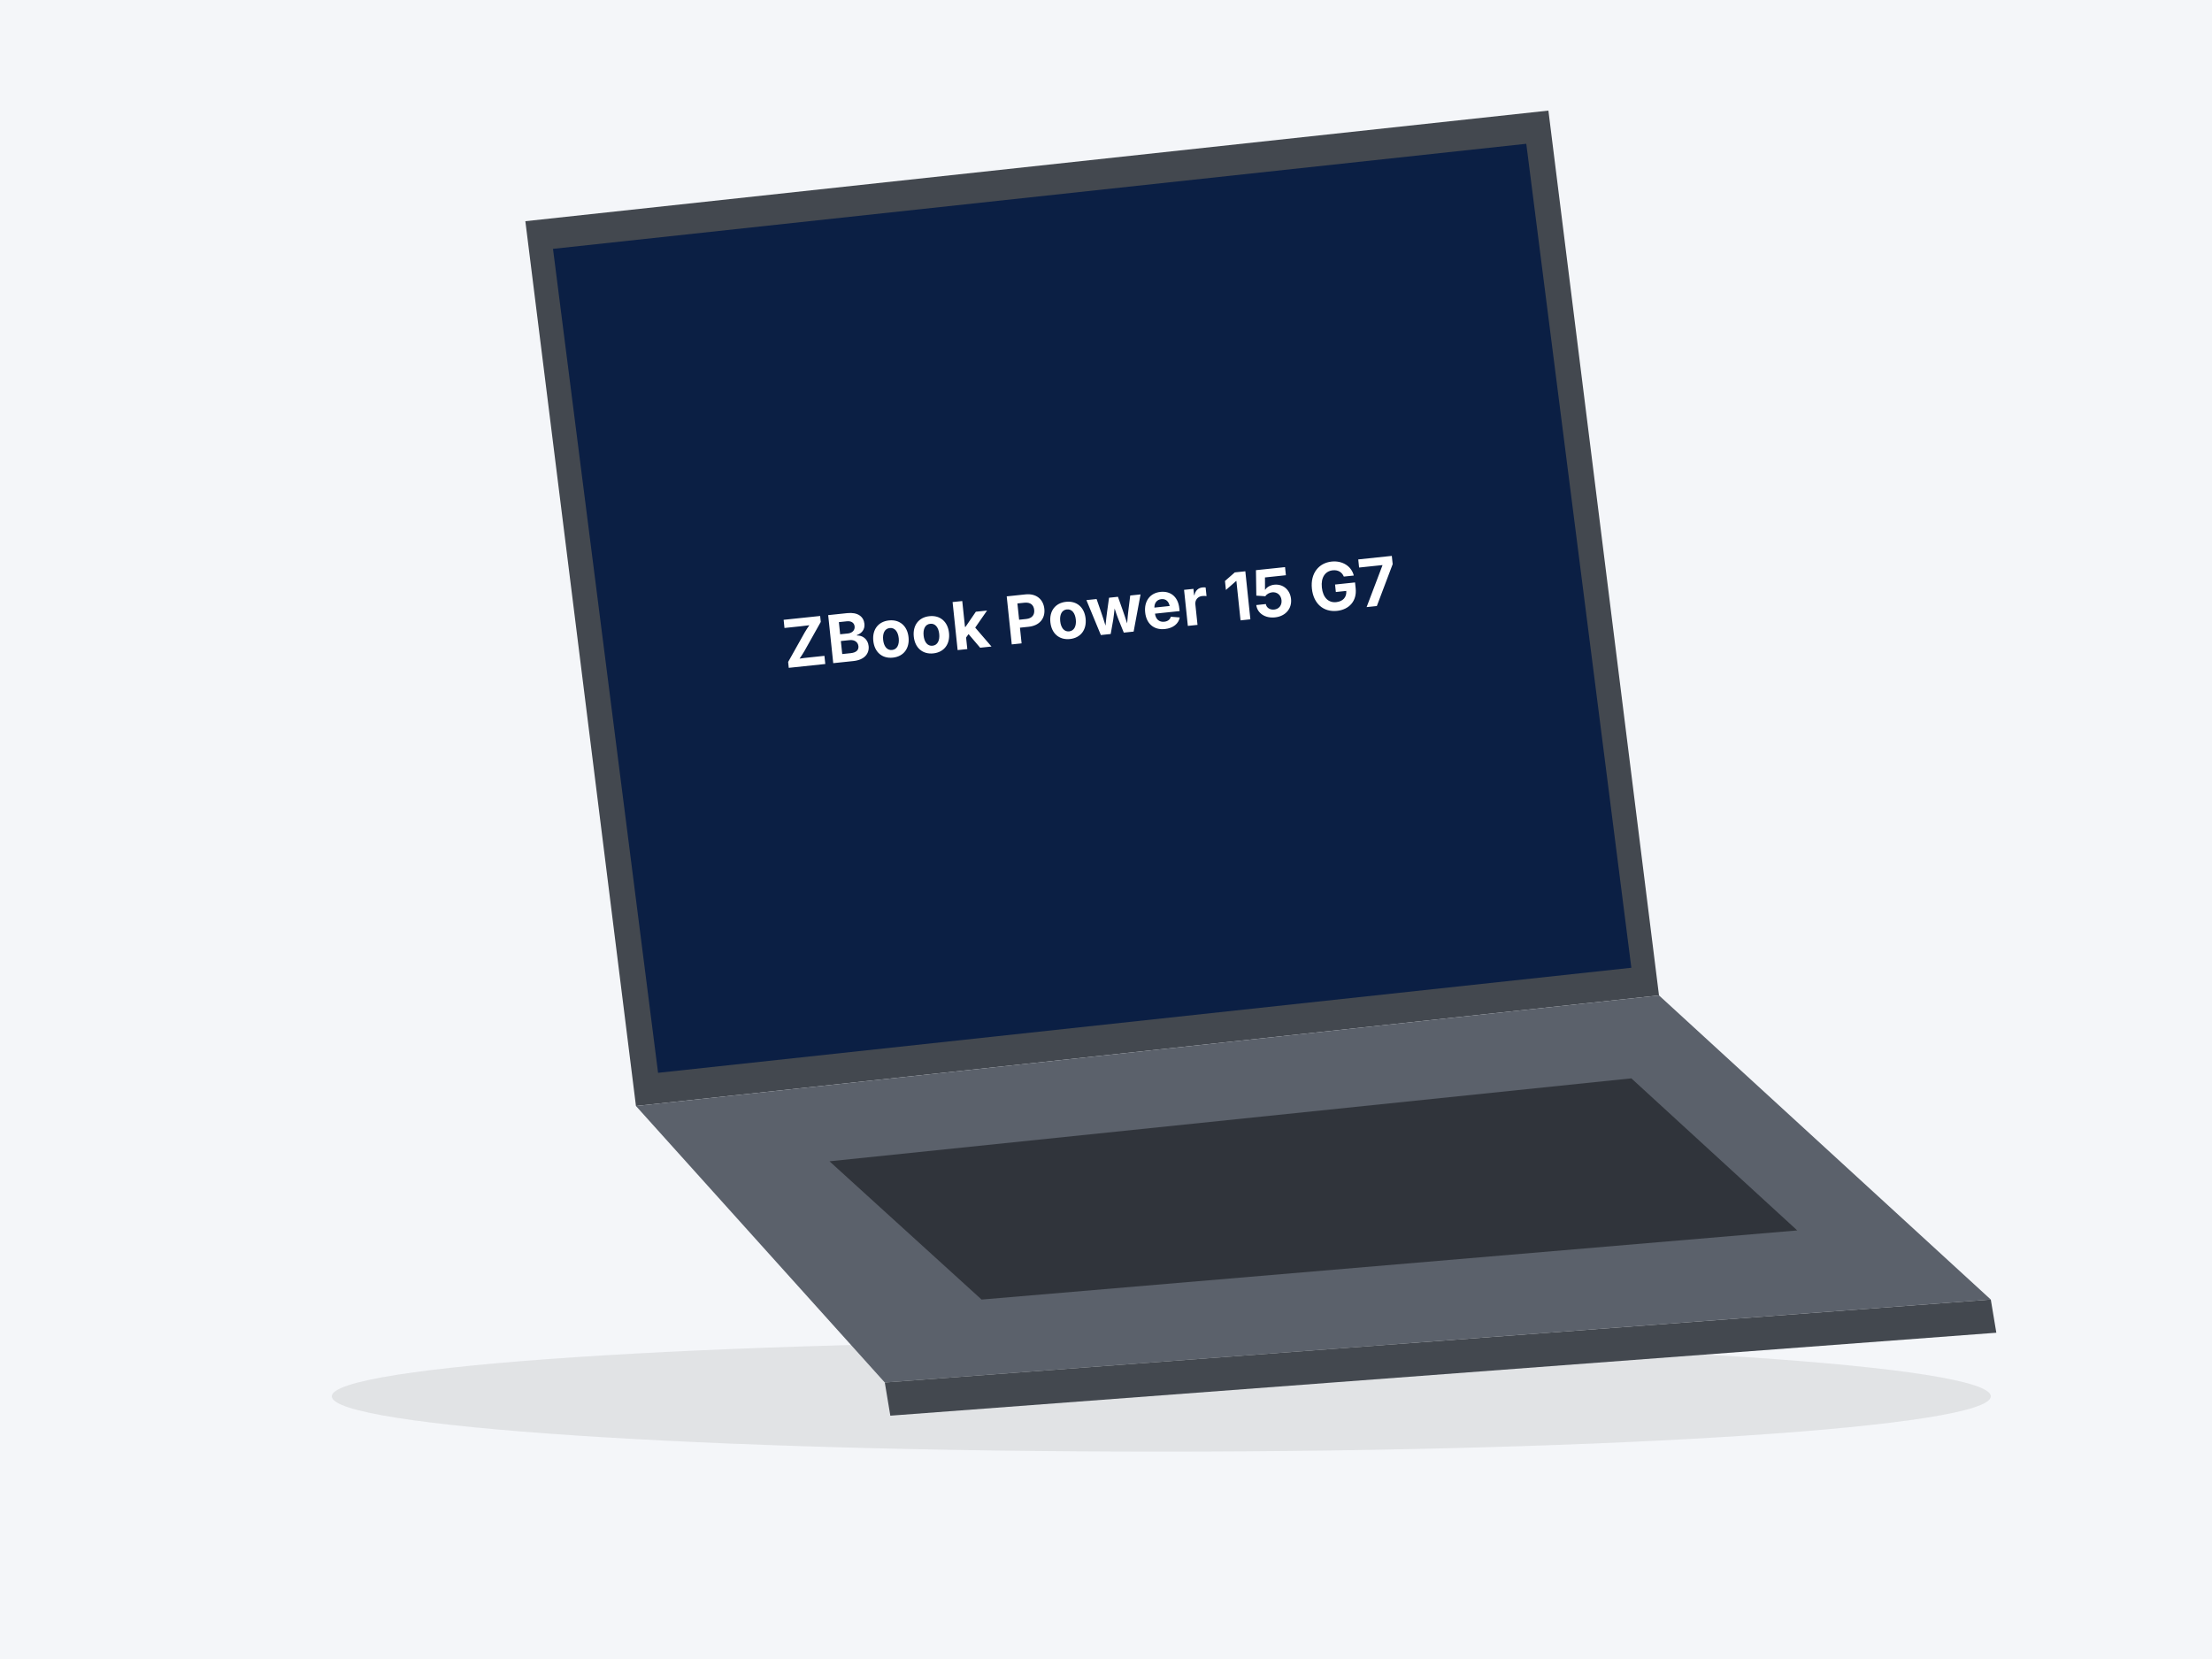
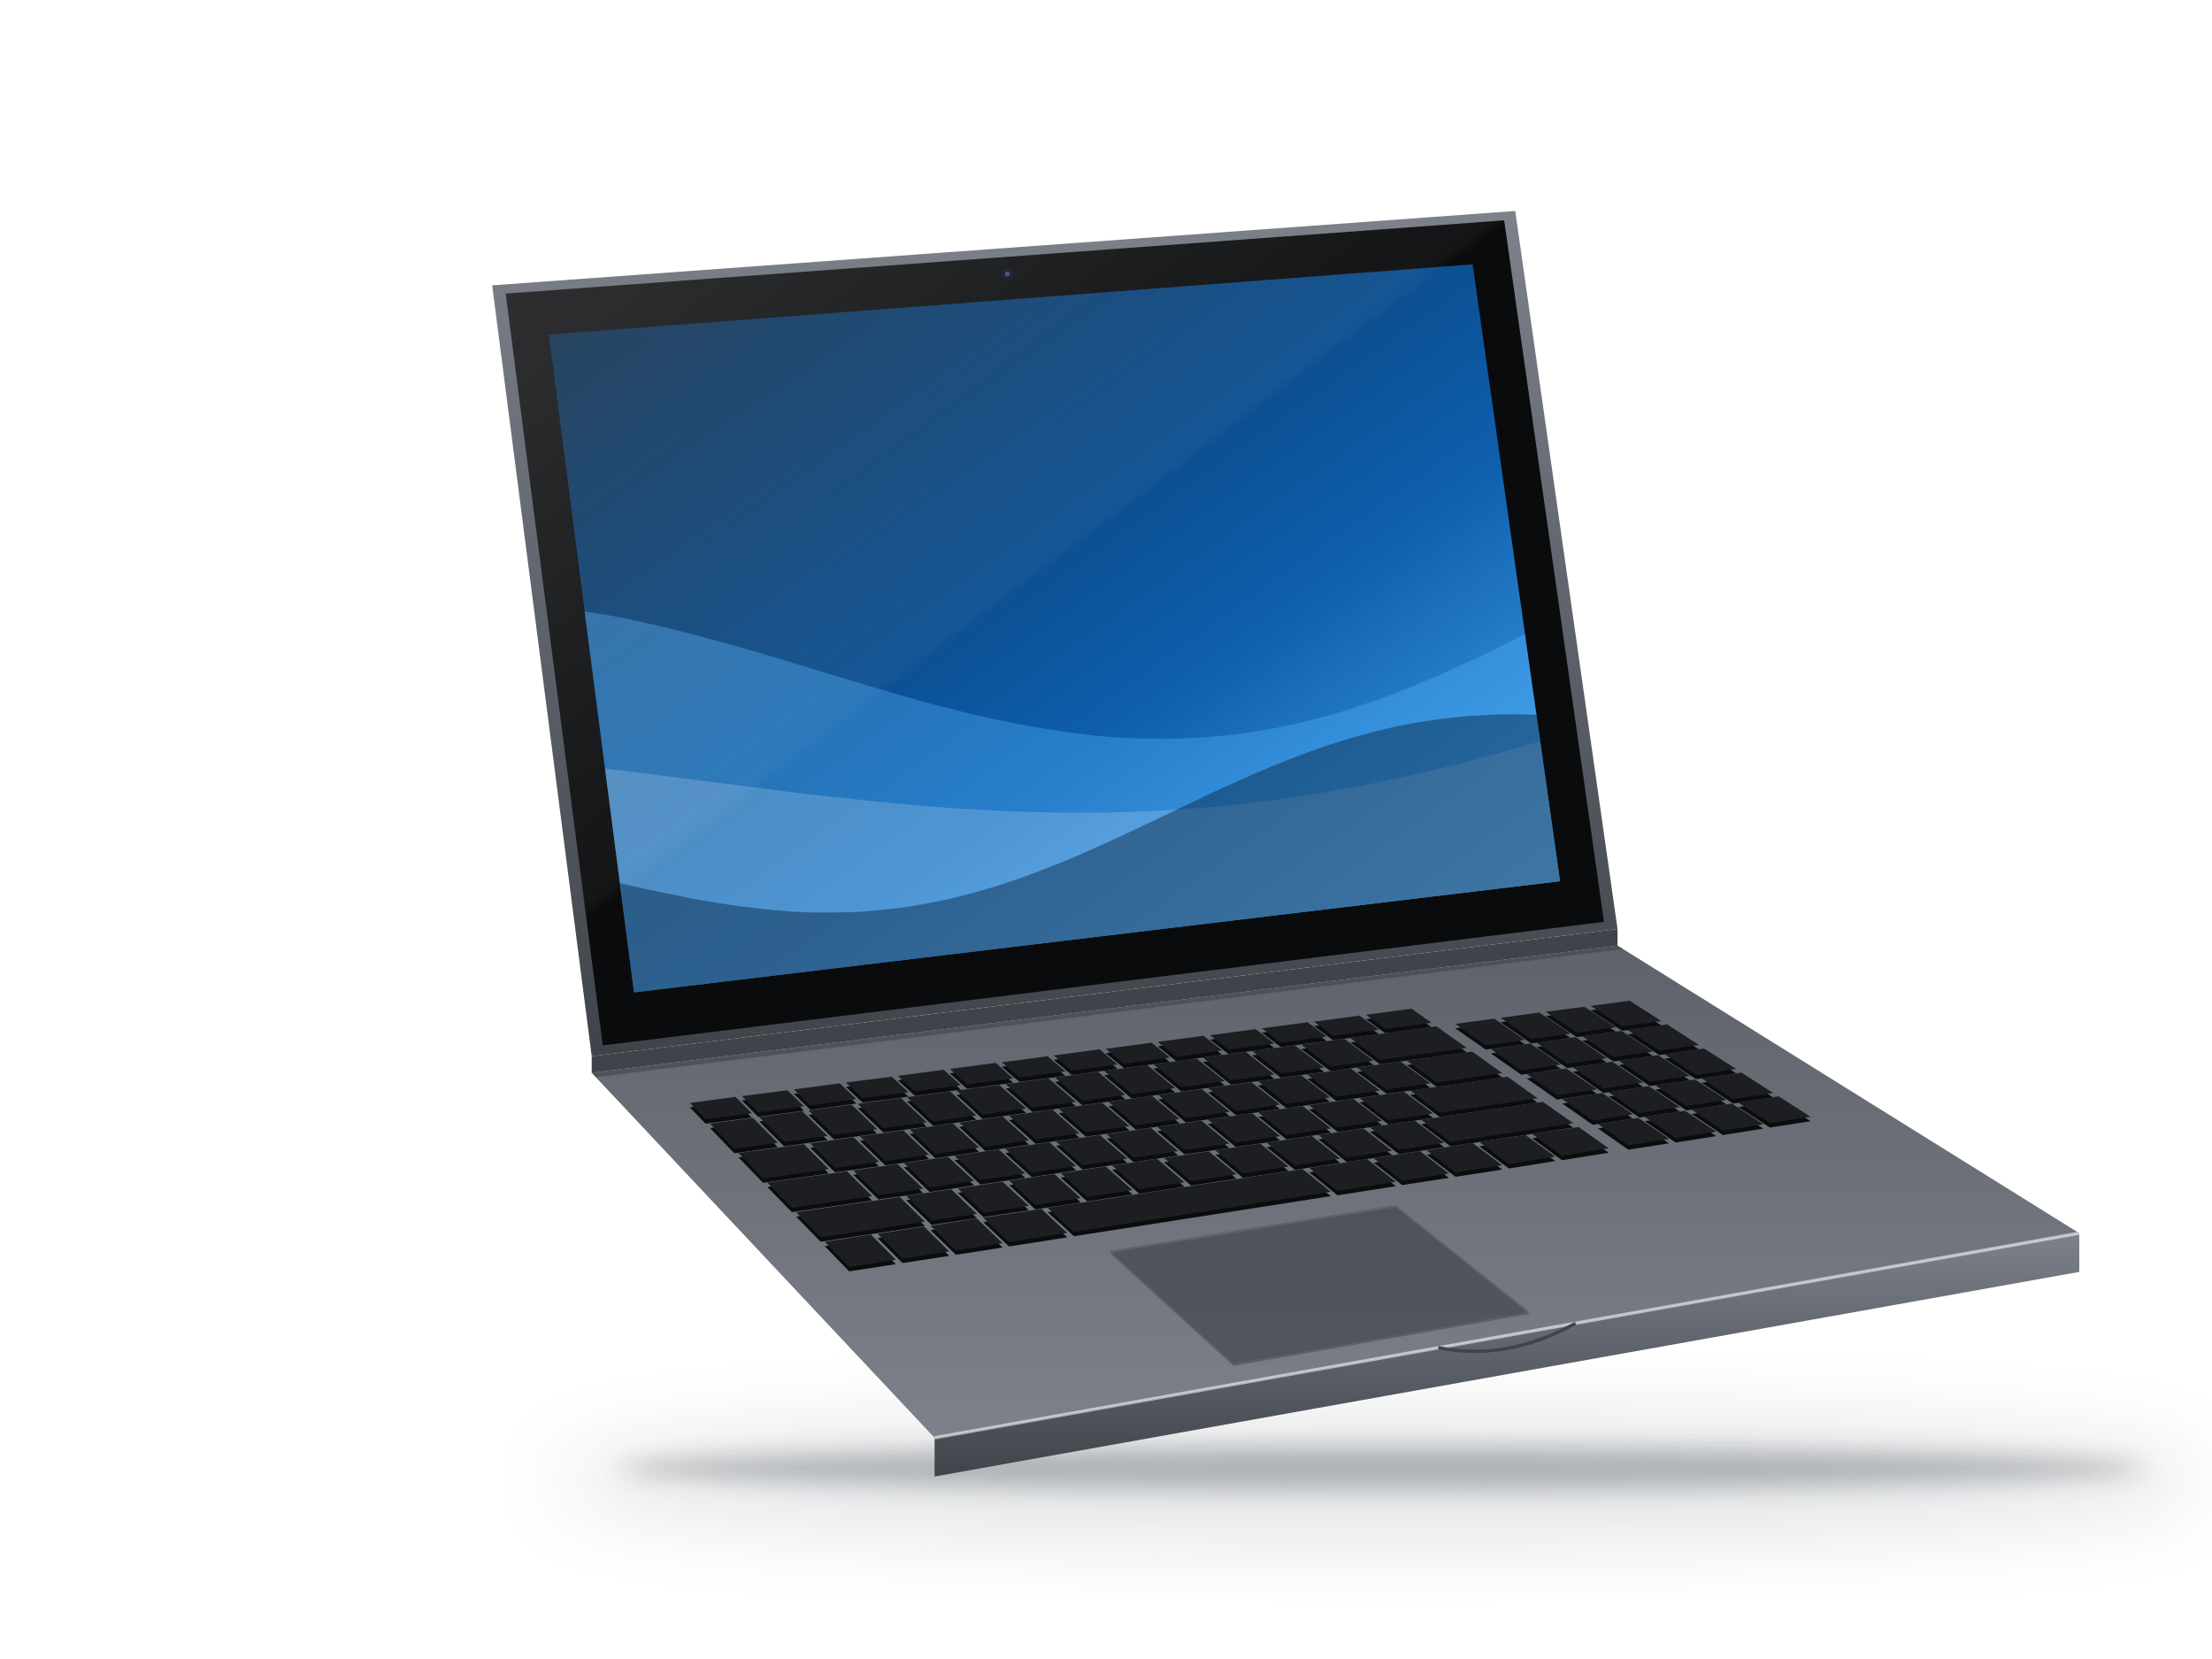
<svg xmlns="http://www.w3.org/2000/svg" viewBox="0 0 800 600" role="img" aria-label="ZBook Power 15 G7">
-   <rect width="800" height="600" fill="#F4F6F9" />
-   <ellipse cx="420" cy="505" rx="300" ry="20" fill="#000" opacity=".08" />
-   <path d="M190 80 L560 40 L600 360 L230 400 Z" fill="#43484F" />
-   <path d="M200 90 L552 52 L590 350 L238 388 Z" fill="#0B1F44" />
-   <text x="395" y="230" text-anchor="middle" transform="rotate(-6 395 230)" font-family="Inter,Arial,sans-serif" font-size="24" font-weight="700" fill="#fff">ZBook Power 15 G7</text>
-   <path d="M230 400 L600 360 L720 470 L320 500 Z" fill="#5B616B" />
-   <path d="M320 500 L720 470 L722 482 L322 512 Z" fill="#43484F" />
-   <path d="M300 420 L590 390 L650 445 L355 470 Z" fill="#1E2126" opacity=".7" />
+   <rect width="800" height="600" fill="#FFFFFF" />
+   <defs>
+     <filter id="shs2" x="-20%" y="-50%" width="140%" height="200%">
+       <feGaussianBlur stdDeviation="14" />
+     </filter>
+     <filter id="sh2s2" x="-20%" y="-50%" width="140%" height="200%">
+       <feGaussianBlur stdDeviation="4" />
+     </filter>
+     <linearGradient id="lids2" x1="0" y1="0" x2="1" y2="1">
+       <stop offset="0" stop-color="#7C818A" />
+       <stop offset=".55" stop-color="#5E636B" />
+       <stop offset="1" stop-color="#3F434A" />
+     </linearGradient>
+     <linearGradient id="decks2" x1="0" y1="0" x2="0" y2="1">
+       <stop offset="0" stop-color="#5E636B" />
+       <stop offset="1" stop-color="#7C818A" />
+     </linearGradient>
+     <linearGradient id="edges2" x1="0" y1="0" x2="0" y2="1">
+       <stop offset="0" stop-color="#7C818A" />
+       <stop offset="1" stop-color="#3F434A" />
+     </linearGradient>
+     <linearGradient id="glares2" x1="0" y1="0" x2="1" y2="1">
+       <stop offset="0" stop-color="#fff" stop-opacity=".16" />
+       <stop offset=".45" stop-color="#fff" stop-opacity=".04" />
+       <stop offset=".46" stop-color="#fff" stop-opacity="0" />
+     </linearGradient>
+     <linearGradient id="wps2" x1="0" y1="0" x2="1" y2="1">
+       <stop offset="0" stop-color="#05223F" />
+       <stop offset=".6" stop-color="#0E5FAE" />
+       <stop offset="1" stop-color="#55B6FF" />
+     </linearGradient>
+   </defs>
+   <ellipse cx="500" cy="535" rx="300" ry="22" fill="#0B1220" opacity=".12" filter="url(#shs2)" />
+   <ellipse cx="500" cy="531" rx="276" ry="7.7" fill="#0B1220" opacity=".25" filter="url(#sh2s2)" />
+   <polygon points="338,520 752,446 752,460 338,534" fill="url(#edges2)" />
+   <polygon points="214,388 585,342 752,446 338,520" fill="url(#decks2)" />
+   <polygon points="214,388 585,342 587,343.2 215.5,389.6" fill="#3F434A" opacity=".6" />
+   <polygon points="249.5,400.5 266,398.3 271.9,404.2 255.2,406.4" fill="#0B0C0E" />
+   <polygon points="249.5,398.9 266,396.7 271.9,402.6 255.2,404.8" fill="#1C1E22" />
+   <polygon points="268.3,398 284.8,395.9 290.8,401.7 274.2,403.9" fill="#0B0C0E" />
+   <polygon points="268.3,396.4 284.8,394.3 290.8,400.1 274.2,402.3" fill="#1C1E22" />
+   <polygon points="287.1,395.6 303.7,393.4 309.7,399.1 293.1,401.4" fill="#0B0C0E" />
+   <polygon points="287.1,394 303.7,391.8 309.7,397.5 293.1,399.8" fill="#1C1E22" />
+   <polygon points="305.9,393.1 322.5,391 328.6,396.6 312,398.8" fill="#0B0C0E" />
+   <polygon points="305.9,391.5 322.5,389.4 328.6,395 312,397.2" fill="#1C1E22" />
+   <polygon points="324.7,390.7 341.3,388.5 347.5,394.1 330.9,396.3" fill="#0B0C0E" />
+   <polygon points="324.7,389.1 341.3,386.9 347.5,392.5 330.9,394.7" fill="#1C1E22" />
+   <polygon points="343.5,388.2 360.1,386 366.4,391.6 349.8,393.8" fill="#0B0C0E" />
+   <polygon points="343.5,386.6 360.1,384.4 366.4,390 349.8,392.2" fill="#1C1E22" />
+   <polygon points="362.3,385.8 378.9,383.6 385.3,389.1 368.7,391.3" fill="#0B0C0E" />
+   <polygon points="362.3,384.2 378.9,382 385.3,387.5 368.7,389.7" fill="#1C1E22" />
+   <polygon points="381.1,383.3 397.7,381.1 404.2,386.6 387.6,388.8" fill="#0B0C0E" />
+   <polygon points="381.1,381.7 397.7,379.5 404.2,385 387.6,387.2" fill="#1C1E22" />
+   <polygon points="399.9,380.9 416.5,378.7 423.1,384.1 406.5,386.3" fill="#0B0C0E" />
+   <polygon points="399.9,379.3 416.5,377.1 423.1,382.5 406.5,384.7" fill="#1C1E22" />
+   <polygon points="418.7,378.4 435.3,376.2 442,381.5 425.4,383.8" fill="#0B0C0E" />
+   <polygon points="418.7,376.8 435.3,374.6 442,379.9 425.4,382.2" fill="#1C1E22" />
+   <polygon points="437.6,376 454.1,373.8 460.9,379 444.3,381.2" fill="#0B0C0E" />
+   <polygon points="437.6,374.4 454.1,372.2 460.9,377.4 444.3,379.6" fill="#1C1E22" />
+   <polygon points="456.4,373.5 472.9,371.3 479.8,376.5 463.2,378.7" fill="#0B0C0E" />
+   <polygon points="456.4,371.9 472.9,369.7 479.8,374.9 463.2,377.1" fill="#1C1E22" />
+   <polygon points="475.2,371.1 491.7,368.9 498.7,374 482.1,376.2" fill="#0B0C0E" />
+   <polygon points="475.2,369.5 491.7,367.3 498.7,372.4 482.1,374.6" fill="#1C1E22" />
+   <polygon points="494,368.6 510.5,366.4 517.7,371.5 501,373.7" fill="#0B0C0E" />
+   <polygon points="494,367 510.5,364.8 517.7,369.9 501,372.1" fill="#1C1E22" />
+   <polygon points="256.8,408 272.3,405.9 281.3,414.9 265.6,417.1" fill="#0B0C0E" />
+   <polygon points="256.8,406.4 272.3,404.3 281.3,413.3 265.6,415.5" fill="#1C1E22" />
+   <polygon points="274.6,405.6 290.1,403.5 299.3,412.4 283.6,414.6" fill="#0B0C0E" />
+   <polygon points="274.6,404 290.1,401.9 299.3,410.8 283.6,413" fill="#1C1E22" />
+   <polygon points="292.4,403.2 308,401.1 317.2,410 301.6,412.1" fill="#0B0C0E" />
+   <polygon points="292.4,401.6 308,399.5 317.2,408.4 301.6,410.5" fill="#1C1E22" />
+   <polygon points="310.2,400.8 325.8,398.7 335.2,407.5 319.5,409.6" fill="#0B0C0E" />
+   <polygon points="310.2,399.2 325.8,397.1 335.2,405.9 319.5,408" fill="#1C1E22" />
+   <polygon points="328,398.4 343.6,396.3 353.1,405 337.5,407.2" fill="#0B0C0E" />
+   <polygon points="328,396.8 343.6,394.7 353.1,403.4 337.5,405.6" fill="#1C1E22" />
+   <polygon points="345.9,396 361.4,394 371.1,402.5 355.4,404.7" fill="#0B0C0E" />
+   <polygon points="345.9,394.4 361.4,392.4 371.1,400.9 355.4,403.1" fill="#1C1E22" />
+   <polygon points="363.7,393.7 379.2,391.6 389.1,400.1 373.4,402.2" fill="#0B0C0E" />
+   <polygon points="363.7,392.1 379.2,390 389.1,398.5 373.4,400.6" fill="#1C1E22" />
+   <polygon points="381.5,391.3 397.1,389.2 407,397.6 391.4,399.7" fill="#0B0C0E" />
+   <polygon points="381.5,389.7 397.1,387.6 407,396 391.4,398.1" fill="#1C1E22" />
+   <polygon points="399.3,388.9 414.9,386.8 425,395.1 409.3,397.3" fill="#0B0C0E" />
+   <polygon points="399.3,387.3 414.9,385.2 425,393.5 409.3,395.7" fill="#1C1E22" />
+   <polygon points="417.1,386.5 432.7,384.4 443,392.6 427.3,394.8" fill="#0B0C0E" />
+   <polygon points="417.1,384.9 432.7,382.8 443,391 427.3,393.2" fill="#1C1E22" />
+   <polygon points="435,384.1 450.5,382 460.9,390.2 445.2,392.3" fill="#0B0C0E" />
+   <polygon points="435,382.5 450.5,380.4 460.9,388.6 445.2,390.7" fill="#1C1E22" />
+   <polygon points="452.8,381.7 468.3,379.7 478.9,387.7 463.2,389.8" fill="#0B0C0E" />
+   <polygon points="452.8,380.1 468.3,378.1 478.9,386.1 463.2,388.2" fill="#1C1E22" />
+   <polygon points="470.6,379.4 486.2,377.3 496.8,385.2 481.2,387.4" fill="#0B0C0E" />
+   <polygon points="470.6,377.8 486.2,375.7 496.8,383.6 481.2,385.8" fill="#1C1E22" />
+   <polygon points="488.4,377 519.5,372.8 530.5,380.6 499.1,384.9" fill="#0B0C0E" />
+   <polygon points="488.4,375.4 519.5,371.2 530.5,379 499.1,383.3" fill="#1C1E22" />
+   <polygon points="267.1,418.6 290.7,415.4 299.7,424.4 276,427.8" fill="#0B0C0E" />
+   <polygon points="267.1,417 290.7,413.8 299.7,422.8 276,426.2" fill="#1C1E22" />
+   <polygon points="293,415.1 308.7,412.9 317.9,421.8 302,424" fill="#0B0C0E" />
+   <polygon points="293,413.5 308.7,411.3 317.9,420.2 302,422.4" fill="#1C1E22" />
+   <polygon points="311,412.6 326.7,410.4 336,419.2 320.2,421.5" fill="#0B0C0E" />
+   <polygon points="311,411 326.7,408.8 336,417.6 320.2,419.9" fill="#1C1E22" />
+   <polygon points="329,410.1 344.6,407.9 354.1,416.6 338.3,418.9" fill="#0B0C0E" />
+   <polygon points="329,408.5 344.6,406.3 354.1,415 338.3,417.3" fill="#1C1E22" />
+   <polygon points="346.9,407.6 362.6,405.4 372.2,414 356.4,416.3" fill="#0B0C0E" />
+   <polygon points="346.9,406 362.6,403.8 372.2,412.4 356.4,414.7" fill="#1C1E22" />
+   <polygon points="364.9,405.1 380.6,402.9 390.4,411.5 374.6,413.7" fill="#0B0C0E" />
+   <polygon points="364.9,403.5 380.6,401.3 390.4,409.9 374.6,412.1" fill="#1C1E22" />
+   <polygon points="382.9,402.6 398.6,400.4 408.5,408.9 392.7,411.1" fill="#0B0C0E" />
+   <polygon points="382.9,401 398.6,398.8 408.5,407.3 392.7,409.5" fill="#1C1E22" />
+   <polygon points="400.9,400.1 416.6,397.9 426.6,406.3 410.8,408.6" fill="#0B0C0E" />
+   <polygon points="400.9,398.5 416.6,396.3 426.6,404.7 410.8,407" fill="#1C1E22" />
+   <polygon points="418.9,397.6 434.6,395.5 444.8,403.7 428.9,406" fill="#0B0C0E" />
+   <polygon points="418.9,396 434.6,393.9 444.8,402.1 428.9,404.4" fill="#1C1E22" />
+   <polygon points="436.9,395.1 452.6,393 462.9,401.1 447.1,403.4" fill="#0B0C0E" />
+   <polygon points="436.9,393.5 452.6,391.4 462.9,399.5 447.1,401.8" fill="#1C1E22" />
+   <polygon points="454.9,392.6 470.6,390.5 481,398.5 465.2,400.8" fill="#0B0C0E" />
+   <polygon points="454.9,391 470.6,388.9 481,396.9 465.2,399.2" fill="#1C1E22" />
+   <polygon points="472.8,390.2 488.5,388 499.1,396 483.3,398.2" fill="#0B0C0E" />
+   <polygon points="472.8,388.6 488.5,386.4 499.1,394.4 483.3,396.6" fill="#1C1E22" />
+   <polygon points="490.8,387.7 506.5,385.5 517.3,393.4 501.5,395.6" fill="#0B0C0E" />
+   <polygon points="490.8,386.1 506.5,383.9 517.3,391.8 501.5,394" fill="#1C1E22" />
+   <polygon points="508.8,385.2 532.4,381.9 543.3,389.7 519.6,393.1" fill="#0B0C0E" />
+   <polygon points="508.8,383.6 532.4,380.3 543.3,388.1 519.6,391.5" fill="#1C1E22" />
+   <polygon points="277.5,429.3 306.3,425.2 315.4,434.2 286.4,438.4" fill="#0B0C0E" />
+   <polygon points="277.5,427.7 306.3,423.6 315.4,432.6 286.4,436.8" fill="#1C1E22" />
+   <polygon points="308.6,424.9 324.6,422.6 333.9,431.5 317.7,433.8" fill="#0B0C0E" />
+   <polygon points="308.6,423.3 324.6,421 333.9,429.9 317.7,432.2" fill="#1C1E22" />
+   <polygon points="326.9,422.2 342.9,420 352.3,428.7 336.2,431.1" fill="#0B0C0E" />
+   <polygon points="326.9,420.6 342.9,418.4 352.3,427.1 336.2,429.5" fill="#1C1E22" />
+   <polygon points="345.2,419.6 361.2,417.3 370.8,426 354.6,428.4" fill="#0B0C0E" />
+   <polygon points="345.2,418 361.2,415.7 370.8,424.4 354.6,426.8" fill="#1C1E22" />
+   <polygon points="363.5,417 379.5,414.7 389.2,423.3 373.1,425.7" fill="#0B0C0E" />
+   <polygon points="363.5,415.4 379.5,413.1 389.2,421.7 373.1,424.1" fill="#1C1E22" />
+   <polygon points="381.9,414.4 397.8,412.1 407.7,420.6 391.5,423" fill="#0B0C0E" />
+   <polygon points="381.9,412.8 397.8,410.5 407.7,419 391.5,421.4" fill="#1C1E22" />
+   <polygon points="400.2,411.8 416.2,409.5 426.1,417.9 410,420.3" fill="#0B0C0E" />
+   <polygon points="400.2,410.2 416.2,407.9 426.1,416.3 410,418.7" fill="#1C1E22" />
+   <polygon points="418.5,409.1 434.5,406.9 444.6,415.2 428.4,417.5" fill="#0B0C0E" />
+   <polygon points="418.5,407.5 434.5,405.3 444.6,413.6 428.4,415.9" fill="#1C1E22" />
+   <polygon points="436.8,406.5 452.8,404.2 463,412.5 446.9,414.8" fill="#0B0C0E" />
+   <polygon points="436.8,404.9 452.8,402.6 463,410.9 446.9,413.2" fill="#1C1E22" />
+   <polygon points="455.1,403.9 471.1,401.6 481.4,409.7 465.3,412.1" fill="#0B0C0E" />
+   <polygon points="455.1,402.3 471.1,400 481.4,408.1 465.3,410.5" fill="#1C1E22" />
+   <polygon points="473.4,401.3 489.4,399 499.9,407 483.8,409.4" fill="#0B0C0E" />
+   <polygon points="473.4,399.7 489.4,397.4 499.9,405.4 483.8,407.8" fill="#1C1E22" />
+   <polygon points="491.7,398.7 507.7,396.4 518.3,404.3 502.2,406.7" fill="#0B0C0E" />
+   <polygon points="491.7,397.1 507.7,394.8 518.3,402.7 502.2,405.1" fill="#1C1E22" />
+   <polygon points="510,396 545.2,391 556.1,398.8 520.7,404" fill="#0B0C0E" />
+   <polygon points="510,394.4 545.2,389.4 556.1,397.2 520.7,402.4" fill="#1C1E22" />
+   <polygon points="287.9,440 325.4,434.5 334.5,443.4 296.8,449.1" fill="#0B0C0E" />
+   <polygon points="287.9,438.4 325.4,432.9 334.5,441.8 296.8,447.5" fill="#1C1E22" />
+   <polygon points="327.7,434.1 344,431.7 353.3,440.6 336.9,443" fill="#0B0C0E" />
+   <polygon points="327.7,432.5 344,430.1 353.3,439 336.9,441.4" fill="#1C1E22" />
+   <polygon points="346.4,431.4 362.6,429 372.1,437.7 355.7,440.2" fill="#0B0C0E" />
+   <polygon points="346.4,429.8 362.6,427.4 372.1,436.1 355.7,438.6" fill="#1C1E22" />
+   <polygon points="365,428.6 381.3,426.2 390.9,434.9 374.4,437.4" fill="#0B0C0E" />
+   <polygon points="365,427 381.3,424.6 390.9,433.3 374.4,435.8" fill="#1C1E22" />
+   <polygon points="383.6,425.9 399.9,423.5 409.6,432 393.2,434.5" fill="#0B0C0E" />
+   <polygon points="383.6,424.3 399.9,421.9 409.6,430.4 393.2,432.9" fill="#1C1E22" />
+   <polygon points="402.2,423.1 418.5,420.7 428.4,429.2 412,431.7" fill="#0B0C0E" />
+   <polygon points="402.2,421.5 418.5,419.1 428.4,427.6 412,430.1" fill="#1C1E22" />
+   <polygon points="420.9,420.4 437.2,418 447.2,426.3 430.8,428.8" fill="#0B0C0E" />
+   <polygon points="420.9,418.8 437.2,416.4 447.2,424.7 430.8,427.2" fill="#1C1E22" />
+   <polygon points="439.5,417.6 455.8,415.2 466,423.5 449.5,426" fill="#0B0C0E" />
+   <polygon points="439.5,416 455.8,413.6 466,421.9 449.5,424.4" fill="#1C1E22" />
+   <polygon points="458.1,414.9 474.4,412.4 484.7,420.6 468.3,423.1" fill="#0B0C0E" />
+   <polygon points="458.1,413.3 474.4,410.8 484.7,419 468.3,421.5" fill="#1C1E22" />
+   <polygon points="476.8,412.1 493.1,409.7 503.5,417.8 487.1,420.3" fill="#0B0C0E" />
+   <polygon points="476.8,410.5 493.1,408.1 503.5,416.2 487.1,418.7" fill="#1C1E22" />
+   <polygon points="495.4,409.3 511.7,406.9 522.3,414.9 505.9,417.4" fill="#0B0C0E" />
+   <polygon points="495.4,407.7 511.7,405.3 522.3,413.3 505.9,415.8" fill="#1C1E22" />
+   <polygon points="514,406.6 558,400.1 569,407.8 524.6,414.6" fill="#0B0C0E" />
+   <polygon points="514,405 558,398.5 569,406.2 524.6,413" fill="#1C1E22" />
+   <polygon points="298.3,450.7 315,448.1 324,457.2 307.1,459.8" fill="#0B0C0E" />
+   <polygon points="298.3,449.1 315,446.5 324,455.6 307.1,458.2" fill="#1C1E22" />
+   <polygon points="317.4,447.8 334.2,445.2 343.3,454.2 326.4,456.8" fill="#0B0C0E" />
+   <polygon points="317.4,446.2 334.2,443.6 343.3,452.6 326.4,455.2" fill="#1C1E22" />
+   <polygon points="336.5,444.9 353.3,442.3 362.6,451.2 345.7,453.8" fill="#0B0C0E" />
+   <polygon points="336.5,443.3 353.3,440.7 362.6,449.6 345.7,452.2" fill="#1C1E22" />
+   <polygon points="355.6,442 376.6,438.8 386,447.5 364.9,450.8" fill="#0B0C0E" />
+   <polygon points="355.6,440.4 376.6,437.2 386,445.9 364.9,449.2" fill="#1C1E22" />
+   <polygon points="378.9,438.4 471.1,424.4 481.3,432.6 388.4,447.1" fill="#0B0C0E" />
+   <polygon points="378.9,436.8 471.1,422.8 481.3,431 388.4,445.5" fill="#1C1E22" />
+   <polygon points="473.5,424 494.4,420.8 504.8,429 483.7,432.3" fill="#0B0C0E" />
+   <polygon points="473.5,422.4 494.4,419.2 504.8,427.4 483.7,430.7" fill="#1C1E22" />
+   <polygon points="496.8,420.5 513.5,417.9 524,426 507.1,428.6" fill="#0B0C0E" />
+   <polygon points="496.8,418.9 513.5,416.3 524,424.4 507.1,427" fill="#1C1E22" />
+   <polygon points="515.9,417.6 532.6,415 543.3,423 526.4,425.6" fill="#0B0C0E" />
+   <polygon points="515.9,416 532.6,413.4 543.3,421.4 526.4,424" fill="#1C1E22" />
+   <polygon points="535,414.6 551.7,412.1 562.5,419.9 545.7,422.6" fill="#0B0C0E" />
+   <polygon points="535,413 551.7,410.5 562.5,418.3 545.7,421" fill="#1C1E22" />
+   <polygon points="554.1,411.7 570.9,409.2 581.8,416.9 564.9,419.6" fill="#0B0C0E" />
+   <polygon points="554.1,410.1 570.9,407.6 581.8,415.3 564.9,418" fill="#1C1E22" />
+   <polygon points="526.3,371.9 540.4,370 551.5,377.7 537.3,379.6" fill="#0B0C0E" />
+   <polygon points="526.3,370.3 540.4,368.4 551.5,376.1 537.3,378" fill="#1C1E22" />
+   <polygon points="542.7,369.7 556.7,367.8 568,375.4 553.8,377.4" fill="#0B0C0E" />
+   <polygon points="542.7,368.1 556.7,366.2 568,373.8 553.8,375.8" fill="#1C1E22" />
+   <polygon points="559,367.5 573,365.7 584.4,373.1 570.3,375.1" fill="#0B0C0E" />
+   <polygon points="559,365.9 573,364.1 584.4,371.5 570.3,373.5" fill="#1C1E22" />
+   <polygon points="575.3,365.4 589.4,363.5 600.9,370.9 586.7,372.8" fill="#0B0C0E" />
+   <polygon points="575.3,363.8 589.4,361.9 600.9,369.3 586.7,371.2" fill="#1C1E22" />
+   <polygon points="539.2,381 553.4,379 564.5,386.6 550.2,388.7" fill="#0B0C0E" />
+   <polygon points="539.2,379.4 553.4,377.4 564.5,385 550.2,387.1" fill="#1C1E22" />
+   <polygon points="555.7,378.7 569.9,376.7 581.1,384.3 566.8,386.3" fill="#0B0C0E" />
+   <polygon points="555.7,377.1 569.9,375.1 581.1,382.7 566.8,384.7" fill="#1C1E22" />
+   <polygon points="572.2,376.4 586.4,374.4 597.8,381.9 583.5,383.9" fill="#0B0C0E" />
+   <polygon points="572.2,374.8 586.4,372.8 597.8,380.3 583.5,382.3" fill="#1C1E22" />
+   <polygon points="588.7,374.1 602.9,372.1 614.4,379.5 600.1,381.6" fill="#0B0C0E" />
+   <polygon points="588.7,372.5 602.9,370.5 614.4,377.9 600.1,380" fill="#1C1E22" />
+   <polygon points="552.1,390 566.4,388 577.6,395.6 563.1,397.7" fill="#0B0C0E" />
+   <polygon points="552.1,388.4 566.4,386.4 577.6,394 563.1,396.1" fill="#1C1E22" />
+   <polygon points="568.8,387.6 583.1,385.6 594.3,393.1 579.9,395.3" fill="#0B0C0E" />
+   <polygon points="568.8,386 583.1,384 594.3,391.5 579.9,393.7" fill="#1C1E22" />
+   <polygon points="585.4,385.2 599.7,383.2 611.1,390.7 596.7,392.8" fill="#0B0C0E" />
+   <polygon points="585.4,383.6 599.7,381.6 611.1,389.1 596.7,391.2" fill="#1C1E22" />
+   <polygon points="602,382.9 616.3,380.8 627.9,388.2 613.4,390.3" fill="#0B0C0E" />
+   <polygon points="602,381.3 616.3,379.2 627.9,386.6 613.4,388.7" fill="#1C1E22" />
+   <polygon points="565,399.1 579.5,396.9 590.6,404.6 576,406.8" fill="#0B0C0E" />
+   <polygon points="565,397.5 579.5,395.3 590.6,403 576,405.2" fill="#1C1E22" />
+   <polygon points="581.8,396.6 596.3,394.4 607.5,402 592.9,404.2" fill="#0B0C0E" />
+   <polygon points="581.8,395 596.3,392.8 607.5,400.4 592.9,402.6" fill="#1C1E22" />
+   <polygon points="598.6,394.1 613,392 624.4,399.4 609.9,401.6" fill="#0B0C0E" />
+   <polygon points="598.6,392.5 613,390.4 624.4,397.8 609.9,400" fill="#1C1E22" />
+   <polygon points="615.4,391.6 629.8,389.5 641.3,396.9 626.8,399.1" fill="#0B0C0E" />
+   <polygon points="615.4,390 629.8,387.9 641.3,395.3 626.8,397.5" fill="#1C1E22" />
+   <polygon points="577.9,408.1 592.5,405.9 603.6,413.5 588.9,415.8" fill="#0B0C0E" />
+   <polygon points="577.9,406.5 592.5,404.3 603.6,411.9 588.9,414.2" fill="#1C1E22" />
+   <polygon points="594.8,405.5 609.4,403.3 620.7,410.9 606,413.2" fill="#0B0C0E" />
+   <polygon points="594.8,403.9 609.4,401.7 620.7,409.3 606,411.6" fill="#1C1E22" />
+   <polygon points="611.8,402.9 626.4,400.7 637.7,408.2 623.1,410.5" fill="#0B0C0E" />
+   <polygon points="611.8,401.3 626.4,399.1 637.7,406.6 623.1,408.9" fill="#1C1E22" />
+   <polygon points="628.7,400.4 643.3,398.1 654.8,405.5 640.1,407.8" fill="#0B0C0E" />
+   <polygon points="628.7,398.8 643.3,396.5 654.8,403.9 640.1,406.2" fill="#1C1E22" />
+   <polygon points="401.3,453.1 504.7,436.6 553.2,475.2 446.1,494" fill="#3F434A" opacity=".5" />
+   <polygon points="401.3,452.3 504.7,435.8 553.2,474.4 446.1,493.2" fill="#3F434A" opacity=".35" />
+   <polyline points="338,520 752,446" stroke="#fff" stroke-opacity=".55" stroke-width="1.2" fill="none" />
+   <path d="M520.2 487.4 Q545 492.4 569.8 478.6" stroke="#3F434A" stroke-width="1.2" fill="none" />
+   <polygon points="214,382 585,336 585,342 214,388" fill="#3F434A" />
+   <polygon points="178,103.2 548,76.3 585,336 214,382" fill="url(#edges2)" />
+   <polygon points="182.9,106.2 544,79.7 580.1,333.4 218,378.1" fill="#0A0B0D" />
+   <polygon points="198.5,121 532.6,95.6 564.2,318.7 229.3,358.9" fill="url(#wps2)" />
+   <polygon points="211.4,221.1 220.1,222.5 228.8,224.2 237.5,226.2 246.2,228.3 255,230.6 263.8,233 272.6,235.5 281.4,238.1 290.2,240.8 299.1,243.5 307.9,246.2 316.7,248.8 325.6,251.4 334.4,253.9 343.2,256.2 351.9,258.4 360.7,260.3 369.4,262.1 378.1,263.6 386.7,264.9 395.4,266 404,266.7 412.5,267.1 421,267.2 429.5,267 437.9,266.5 446.3,265.7 454.6,264.5 462.9,263 471.1,261.2 479.3,259.1 487.5,256.7 495.6,254 503.7,251.1 511.7,247.9 519.7,244.5 527.7,240.9 535.7,237.2 543.6,233.3 551.5,229.3 564.2,318.7 229.3,358.9" fill="#55B6FF" opacity="0.35" />
+   <polygon points="218.8,278 227.4,279 236.1,280.1 244.7,281.2 253.3,282.3 261.9,283.4 270.6,284.5 279.2,285.6 287.8,286.7 296.4,287.7 305.1,288.6 313.7,289.6 322.3,290.4 330.9,291.2 339.4,291.9 348,292.5 356.6,293 365.1,293.4 373.7,293.7 382.2,293.9 390.7,293.9 399.2,293.9 407.6,293.7 416.1,293.4 424.5,292.9 432.9,292.3 441.3,291.6 449.7,290.7 458.1,289.7 466.4,288.6 474.7,287.3 483,285.9 491.3,284.4 499.6,282.7 507.8,281 516.1,279.1 524.3,277.1 532.5,275 540.7,272.8 548.9,270.5 557,268.1 564.2,318.7 229.3,358.9" fill="#ffffff" opacity="0.18" />
+   <polygon points="224.2,319.4 232.9,321.4 241.7,323.2 250.4,325 259.1,326.5 267.8,327.8 276.4,328.8 285,329.6 293.5,330 302.1,330 310.5,329.8 318.9,329.1 327.3,328.1 335.6,326.7 343.9,325 352.1,322.9 360.3,320.5 368.4,317.8 376.5,314.8 384.6,311.6 392.6,308.2 400.6,304.6 408.6,300.9 416.6,297.1 424.6,293.3 432.5,289.5 440.5,285.7 448.5,282.1 456.5,278.6 464.6,275.3 472.6,272.2 480.7,269.4 488.9,266.8 497.1,264.6 505.3,262.6 513.6,261.1 521.9,259.9 530.3,259 538.7,258.5 547.1,258.3 555.7,258.5 564.2,318.7 229.3,358.9" fill="#05223F" opacity="0.45" />
+   <polygon points="182.9,106.2 544,79.7 580.1,333.4 218,378.1" fill="url(#glares2)" />
+   <circle cx="364.3" cy="99.1" r="2.2" fill="#22252B" />
+   <circle cx="364.3" cy="99.1" r=".9" fill="#3D5A80" />
</svg>
